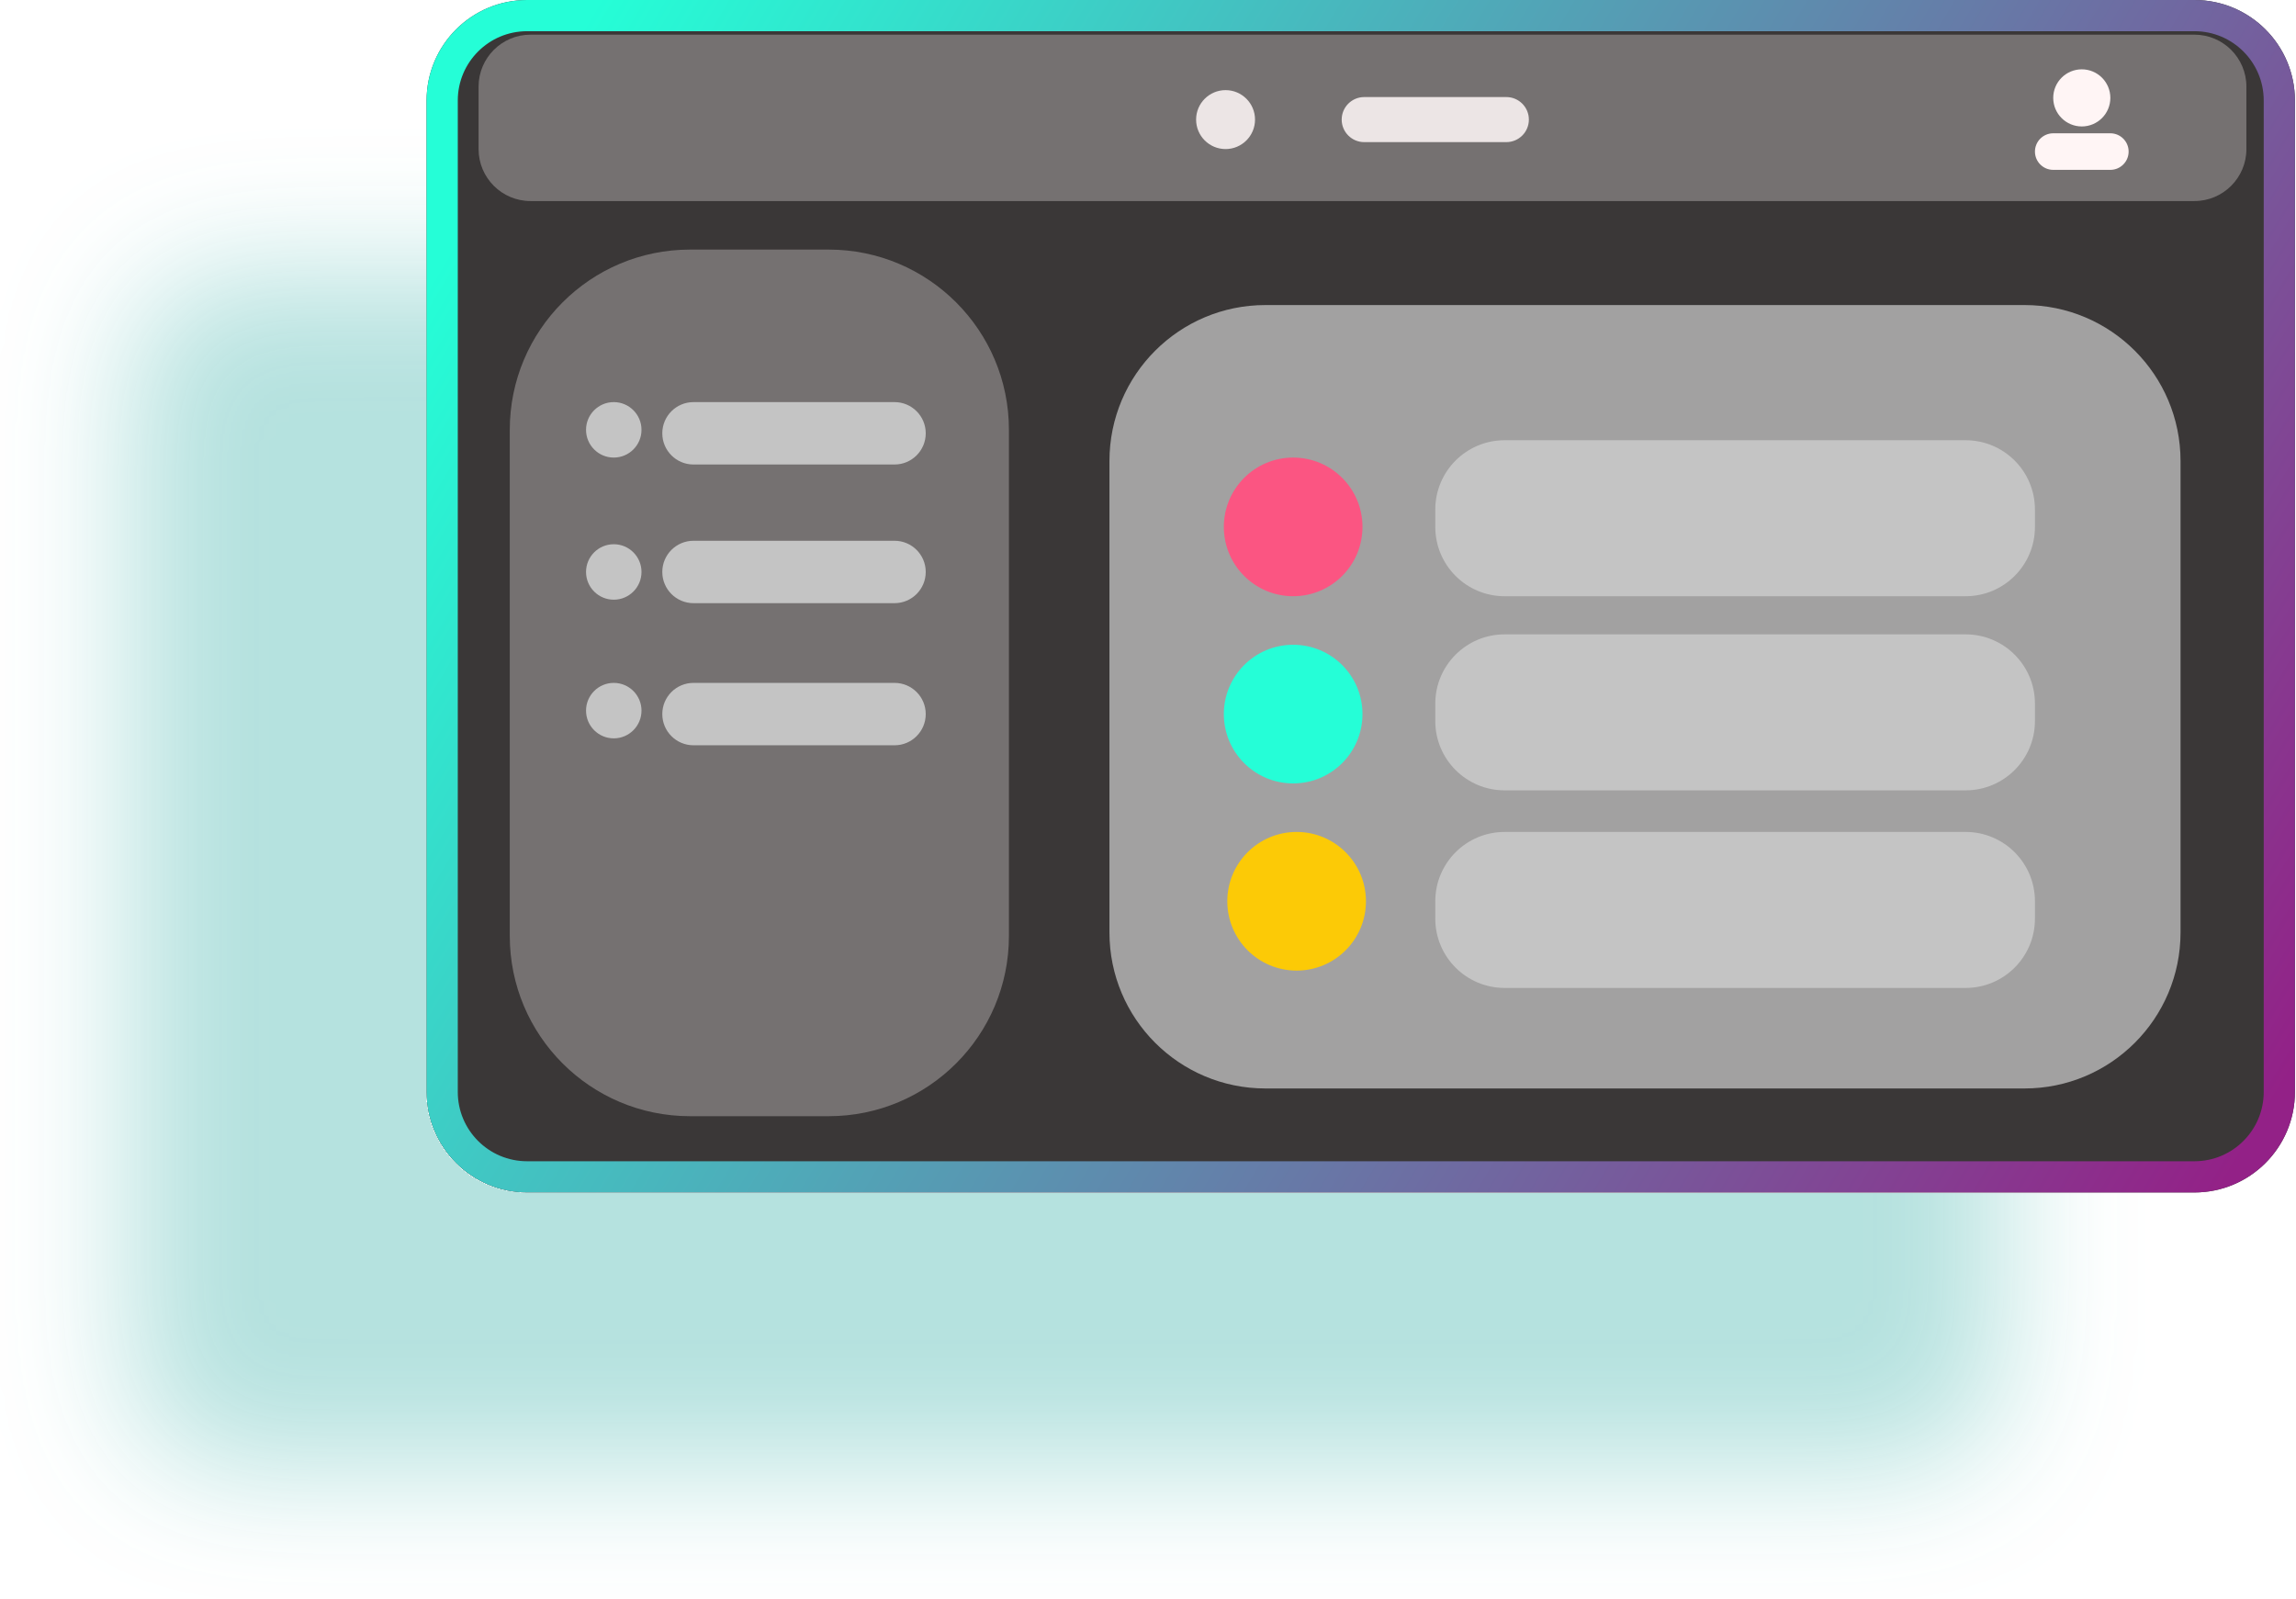
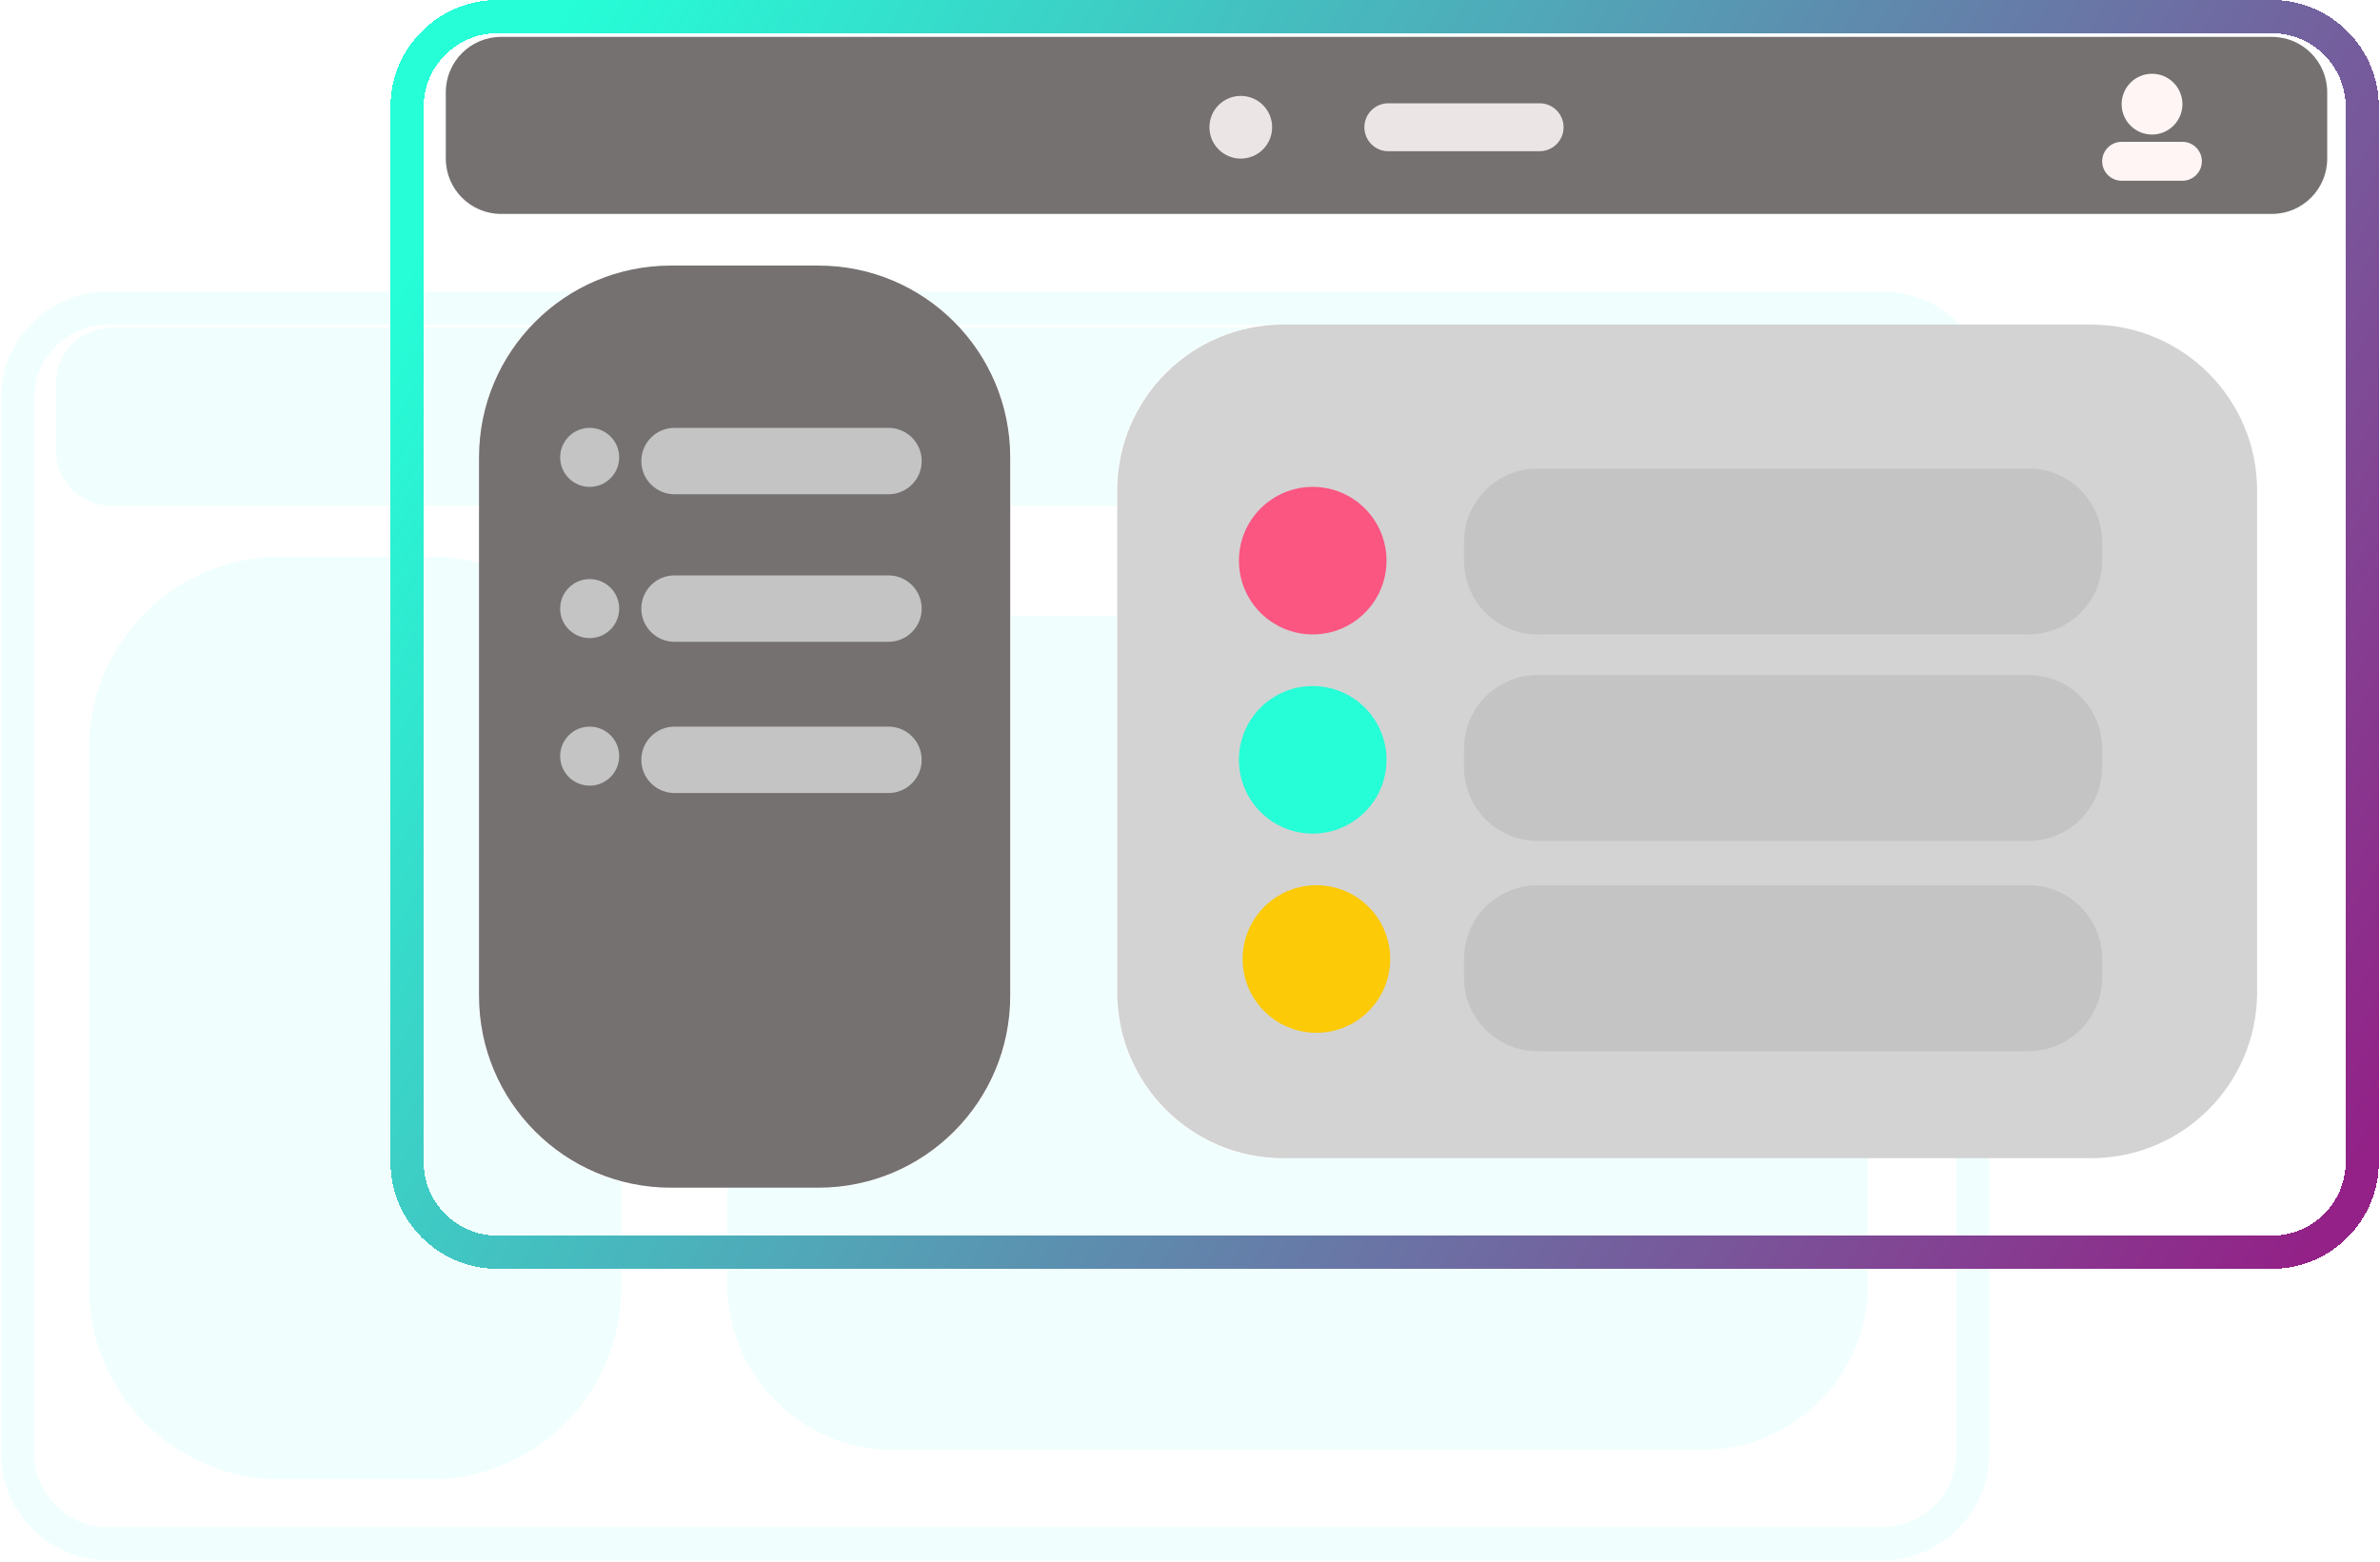
- <svg xmlns="http://www.w3.org/2000/svg" width="1577" height="1098" viewBox="0 0 1577 1098" fill="none">
+ <svg xmlns="http://www.w3.org/2000/svg" width="1536" height="1008" viewBox="0 0 1536 1008" fill="none">
  <g filter="url(#filter0_d)">
-     <rect x="293" width="1283.26" height="819" rx="69.044" fill="#3A3737" />
-     <rect x="328.712" y="23.808" width="1214.22" height="114.279" rx="35.712" fill="#757171" />
-     <rect x="921.535" y="66.663" width="128.564" height="30.951" rx="15.475" fill="#ECE5E5" />
-     <circle cx="841.777" cy="82.138" r="20.237" fill="#ECE5E5" />
-     <circle cx="1429.87" cy="67.231" r="19.615" fill="#FFF5F5" />
-     <rect x="1397.7" y="91.553" width="64.336" height="25.107" rx="12.553" fill="#FFF5F5" />
-     <rect x="350.14" y="171.419" width="342.837" height="595.203" rx="123.802" fill="#757171" />
-     <rect x="454.896" y="276.174" width="180.942" height="42.855" rx="21.427" fill="#C4C4C4" />
-     <circle cx="421.564" cy="295.221" r="19.047" fill="#C4C4C4" />
-     <rect x="454.895" y="371.407" width="180.942" height="42.855" rx="21.427" fill="#C4C4C4" />
-     <circle cx="421.564" cy="392.834" r="19.047" fill="#C4C4C4" />
-     <rect x="454.896" y="469.02" width="180.942" height="42.855" rx="21.427" fill="#C4C4C4" />
-     <circle cx="421.564" cy="488.067" r="19.047" fill="#C4C4C4" />
-     <rect x="762.021" y="209.512" width="735.672" height="538.064" rx="107.137" fill="#C4C4C4" fill-opacity="0.75" />
-     <circle cx="888.203" cy="361.884" r="47.616" fill="#FB5582" />
-     <circle cx="888.203" cy="490.448" r="47.616" fill="#25FED7" />
-     <circle cx="890.584" cy="619.012" r="47.616" fill="#FCCA06" />
-     <rect x="985.817" y="571.395" width="411.881" height="107.137" rx="47.616" fill="#C4C4C4" />
-     <rect x="985.817" y="435.689" width="411.881" height="107.137" rx="47.616" fill="#C4C4C4" />
-     <rect x="985.817" y="302.363" width="411.881" height="107.137" rx="47.616" fill="#C4C4C4" />
-     <rect x="303.714" y="10.714" width="1261.83" height="797.573" rx="58.33" stroke="url(#paint0_linear)" stroke-width="21.427" />
+     <rect x="287.712" y="23.808" width="1214.22" height="114.279" rx="35.712" fill="#757171" />
+     <rect x="880.535" y="66.663" width="128.564" height="30.951" rx="15.475" fill="#ECE5E5" />
+     <circle cx="800.777" cy="82.138" r="20.237" fill="#ECE5E5" />
+     <circle cx="1388.87" cy="67.231" r="19.615" fill="#FFF5F5" />
+     <rect x="1356.7" y="91.553" width="64.336" height="25.107" rx="12.553" fill="#FFF5F5" />
+     <rect x="309.14" y="171.419" width="342.837" height="595.203" rx="123.802" fill="#757171" />
+     <rect x="413.896" y="276.174" width="180.942" height="42.855" rx="21.427" fill="#C4C4C4" />
+     <circle cx="380.564" cy="295.221" r="19.047" fill="#C4C4C4" />
+     <rect x="413.895" y="371.407" width="180.942" height="42.855" rx="21.427" fill="#C4C4C4" />
+     <circle cx="380.564" cy="392.834" r="19.047" fill="#C4C4C4" />
+     <rect x="413.896" y="469.02" width="180.942" height="42.855" rx="21.427" fill="#C4C4C4" />
+     <circle cx="380.564" cy="488.067" r="19.047" fill="#C4C4C4" />
+     <rect x="721.021" y="209.512" width="735.672" height="538.064" rx="107.137" fill="#C4C4C4" fill-opacity="0.75" />
+     <circle cx="847.203" cy="361.884" r="47.616" fill="#FB5582" />
+     <circle cx="847.203" cy="490.448" r="47.616" fill="#25FED7" />
+     <circle cx="849.584" cy="619.012" r="47.616" fill="#FCCA06" />
+     <rect x="944.817" y="571.395" width="411.881" height="107.137" rx="47.616" fill="#C4C4C4" />
+     <rect x="944.817" y="435.689" width="411.881" height="107.137" rx="47.616" fill="#C4C4C4" />
+     <rect x="944.817" y="302.363" width="411.881" height="107.137" rx="47.616" fill="#C4C4C4" />
+     <rect x="262.714" y="10.714" width="1261.83" height="797.573" rx="58.33" stroke="url(#paint0_linear)" stroke-width="21.427" shape-rendering="crispEdges" />
  </g>
  <defs>
-     <filter id="filter0_d" x="0.16" y="0" width="1576.1" height="1097.56" filterUnits="userSpaceOnUse" color-interpolation-filters="sRGB">
+     <filter id="filter0_d" x="0.63" y="0" width="1534.63" height="1007.08" filterUnits="userSpaceOnUse" color-interpolation-filters="sRGB">
      <feFlood flood-opacity="0" result="BackgroundImageFix" />
      <feColorMatrix in="SourceAlpha" type="matrix" values="0 0 0 0 0 0 0 0 0 0 0 0 0 0 0 0 0 0 127 0" result="hardAlpha" />
-       <feOffset dx="-202.369" dy="188.084" />
-       <feGaussianBlur stdDeviation="45.236" />
+       <feOffset dx="-251.37" dy="188.084" />
      <feComposite in2="hardAlpha" operator="out" />
-       <feColorMatrix type="matrix" values="0 0 0 0 0.686 0 0 0 0 0.875 0 0 0 0 0.863 0 0 0 0.93 0" />
+       <feColorMatrix type="matrix" values="0 0 0 0 0.438 0 0 0 0 1 0 0 0 0 0.965 0 0 0 0.1 0" />
      <feBlend mode="normal" in2="BackgroundImageFix" result="effect1_dropShadow" />
      <feBlend mode="normal" in="SourceGraphic" in2="effect1_dropShadow" result="shape" />
    </filter>
-     <linearGradient id="paint0_linear" x1="365.615" y1="74.996" x2="1547.69" y2="780.907" gradientUnits="userSpaceOnUse">
+     <linearGradient id="paint0_linear" x1="324.615" y1="74.996" x2="1506.69" y2="780.907" gradientUnits="userSpaceOnUse">
      <stop stop-color="#25FED7" />
      <stop offset="1" stop-color="#932187" />
    </linearGradient>
  </defs>
</svg>
